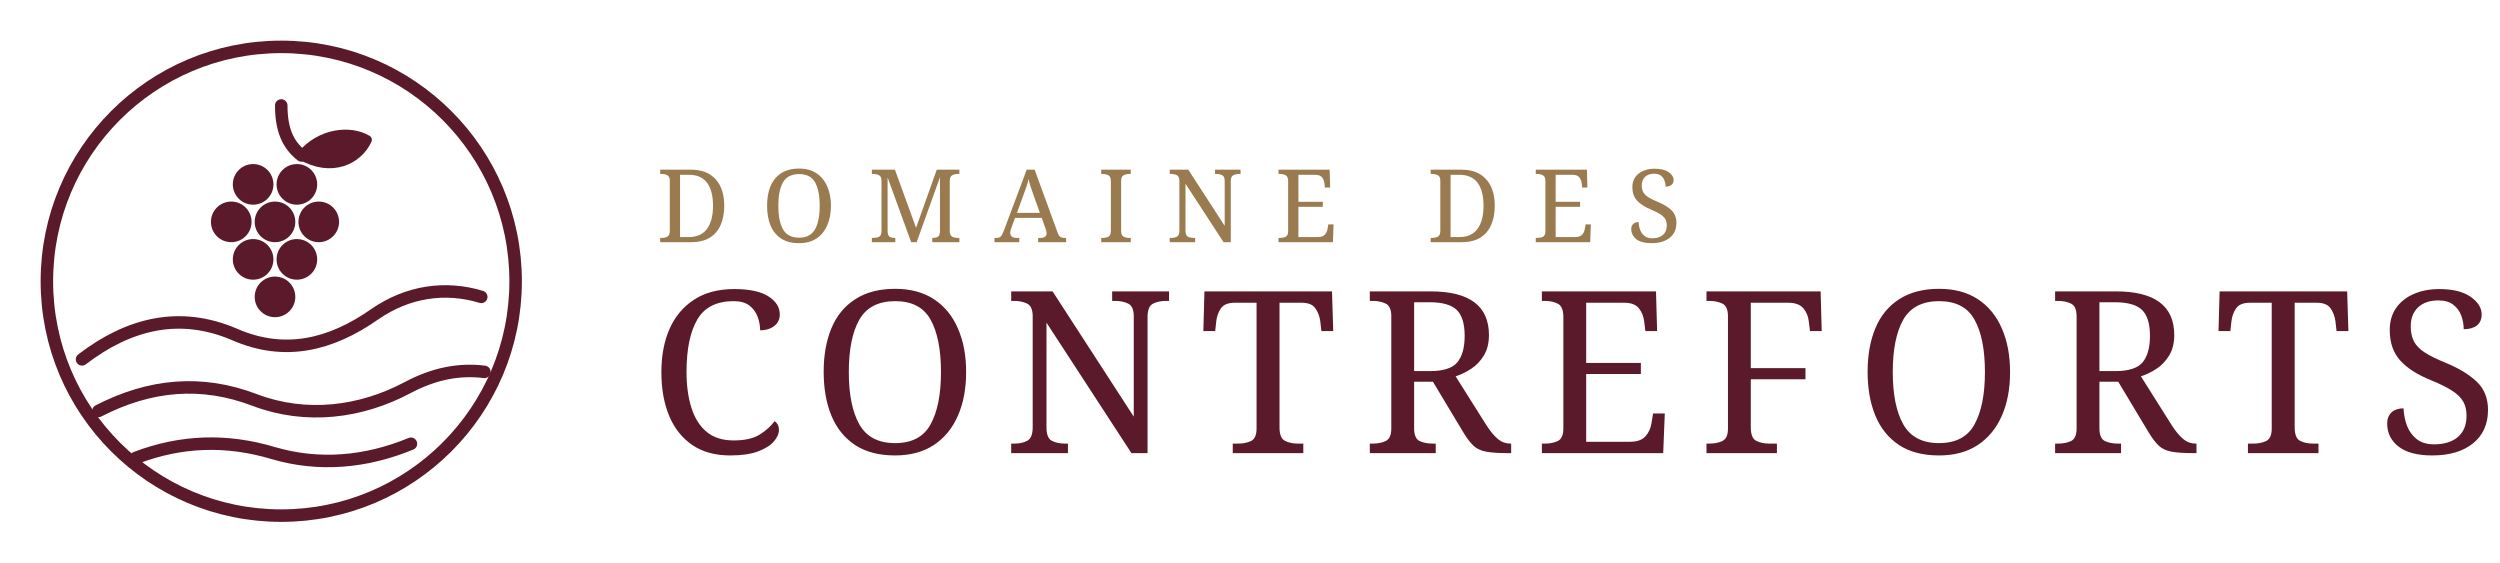
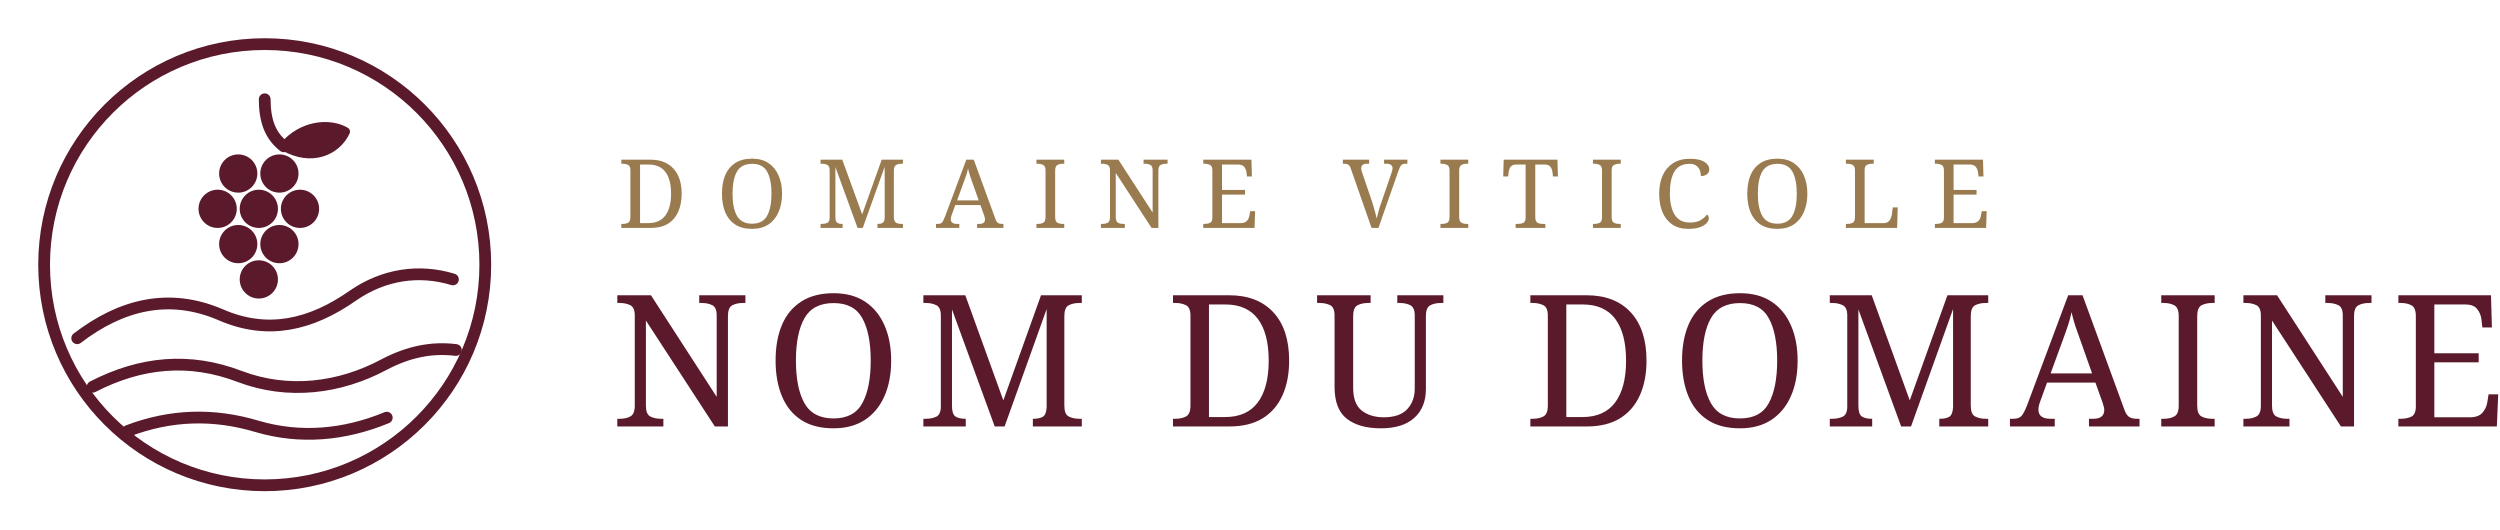
- <svg xmlns="http://www.w3.org/2000/svg" viewBox="0 0 320 72" role="img" aria-label="Domaine des Contreforts">
+ <svg xmlns="http://www.w3.org/2000/svg" viewBox="0 0 340 72" role="img" aria-label="Logo du domaine">
  <g transform="translate(4 4)" fill="none" stroke="#5B1A2B" stroke-linecap="round" stroke-linejoin="round">
    <circle cx="32" cy="32" r="30" stroke-width="1.6" />
    <path d="M32 9.5c0 3 .8 5 2.6 6.4" stroke-width="1.6" />
    <path d="M34.6 15.9c2.4-2.9 6.2-3.3 8.4-2-1.2 2.6-4.6 4.2-8.4 2Z" fill="#5B1A2B" stroke-width="1.2" />
    <g fill="#5B1A2B" stroke="none">
      <circle cx="28.4" cy="19.6" r="2.6" />
      <circle cx="34" cy="19.6" r="2.6" />
      <circle cx="25.6" cy="24.4" r="2.6" />
      <circle cx="31.2" cy="24.4" r="2.6" />
      <circle cx="36.8" cy="24.4" r="2.6" />
      <circle cx="28.4" cy="29.2" r="2.6" />
      <circle cx="34" cy="29.2" r="2.6" />
      <circle cx="31.2" cy="34" r="2.6" />
    </g>
    <path d="M6.5 42c6-4.6 12.5-6.2 19.5-3.2 6.4 2.8 12.3 1.4 18-2.6 4.2-2.9 9-3.6 13.6-2.2" stroke-width="1.6" />
    <path d="M8.6 48.6c6.6-3.4 13.2-4 20-1.4 6.6 2.5 13.6 1.6 19.6-1.6 3.4-1.8 6.6-2.4 9.8-2" stroke-width="1.6" />
    <path d="M13.4 54.6c5.8-2.2 11.6-2.4 17.6-.6 5.8 1.7 11.8 1.2 17.6-1.2" stroke-width="1.6" />
  </g>
-   <text x="84" y="31" font-family="Georgia, 'Cormorant Garamond', serif" font-size="13" letter-spacing="4" fill="#9A7B4F">DOMAINE DES</text>
-   <text x="83" y="58" font-family="Georgia, 'Cormorant Garamond', serif" font-size="29" letter-spacing="3" fill="#5B1A2B">CONTREFORTS</text>
+   <text x="84" y="31" font-family="Georgia, 'Cormorant Garamond', serif" font-size="13" letter-spacing="4" fill="#9A7B4F">DOMAINE VITICOLE</text>
+   <text x="83" y="58" font-family="Georgia, 'Cormorant Garamond', serif" font-size="25" letter-spacing="2" fill="#5B1A2B">NOM DU DOMAINE</text>
</svg>
